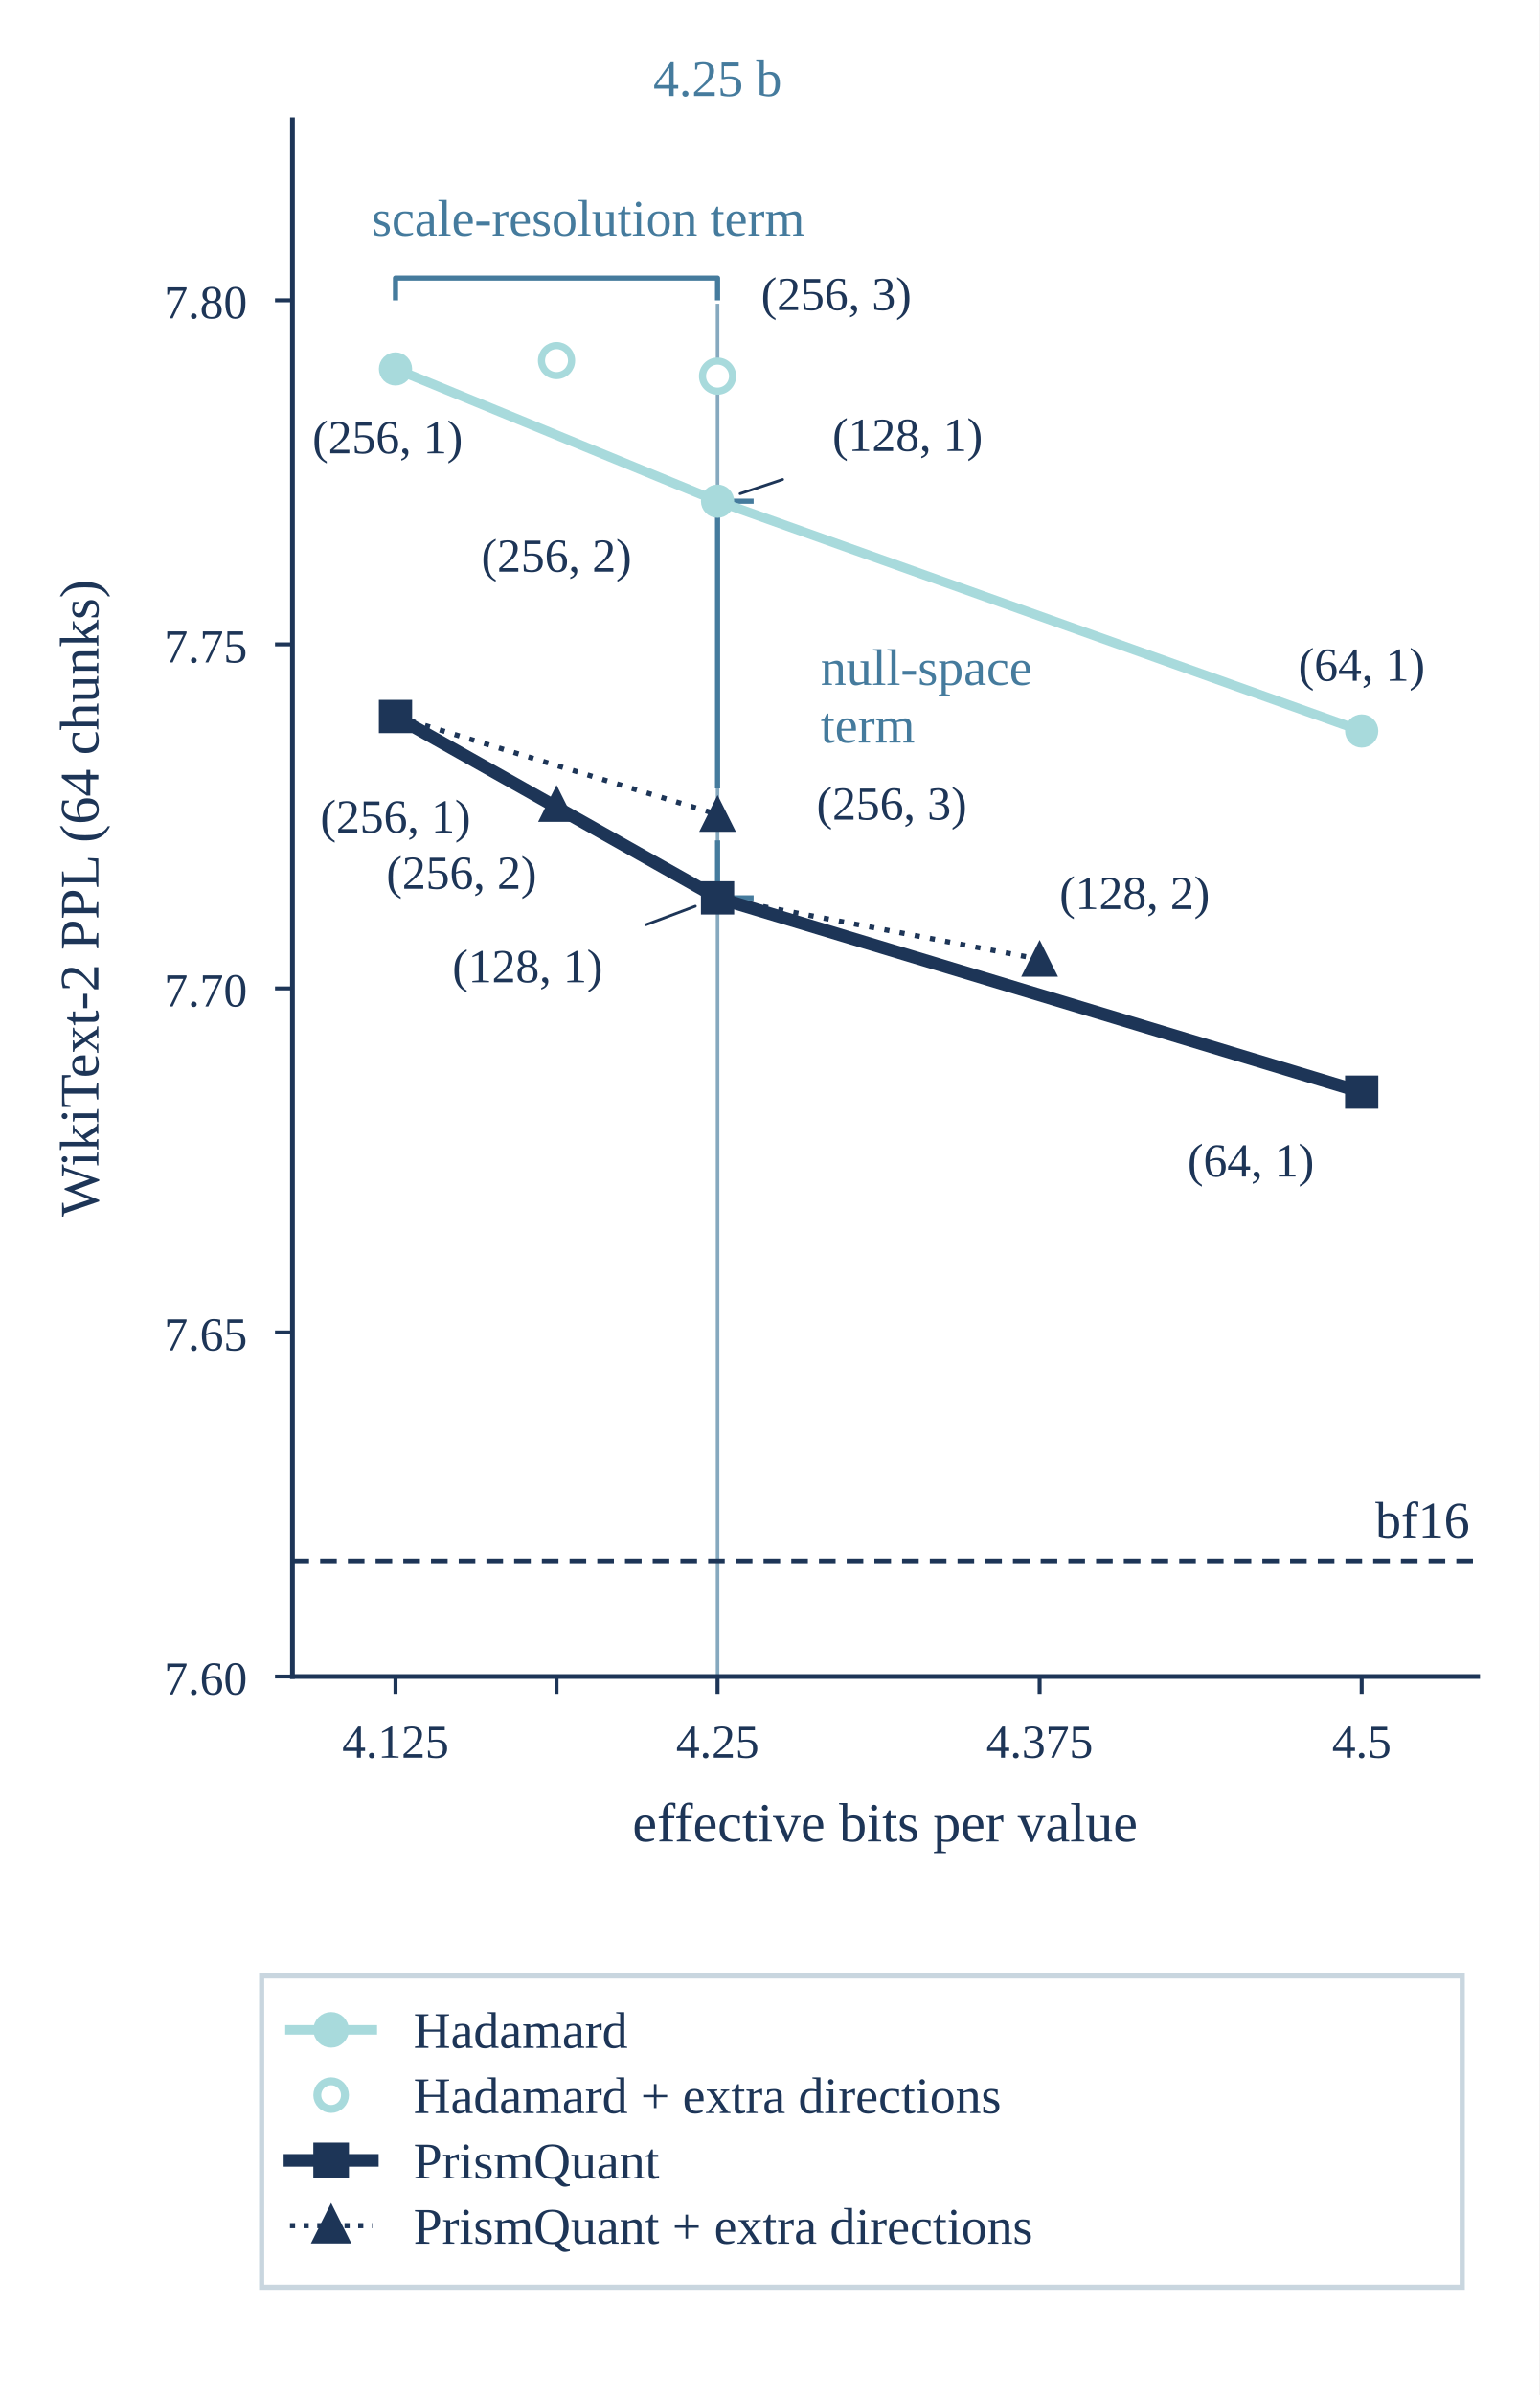
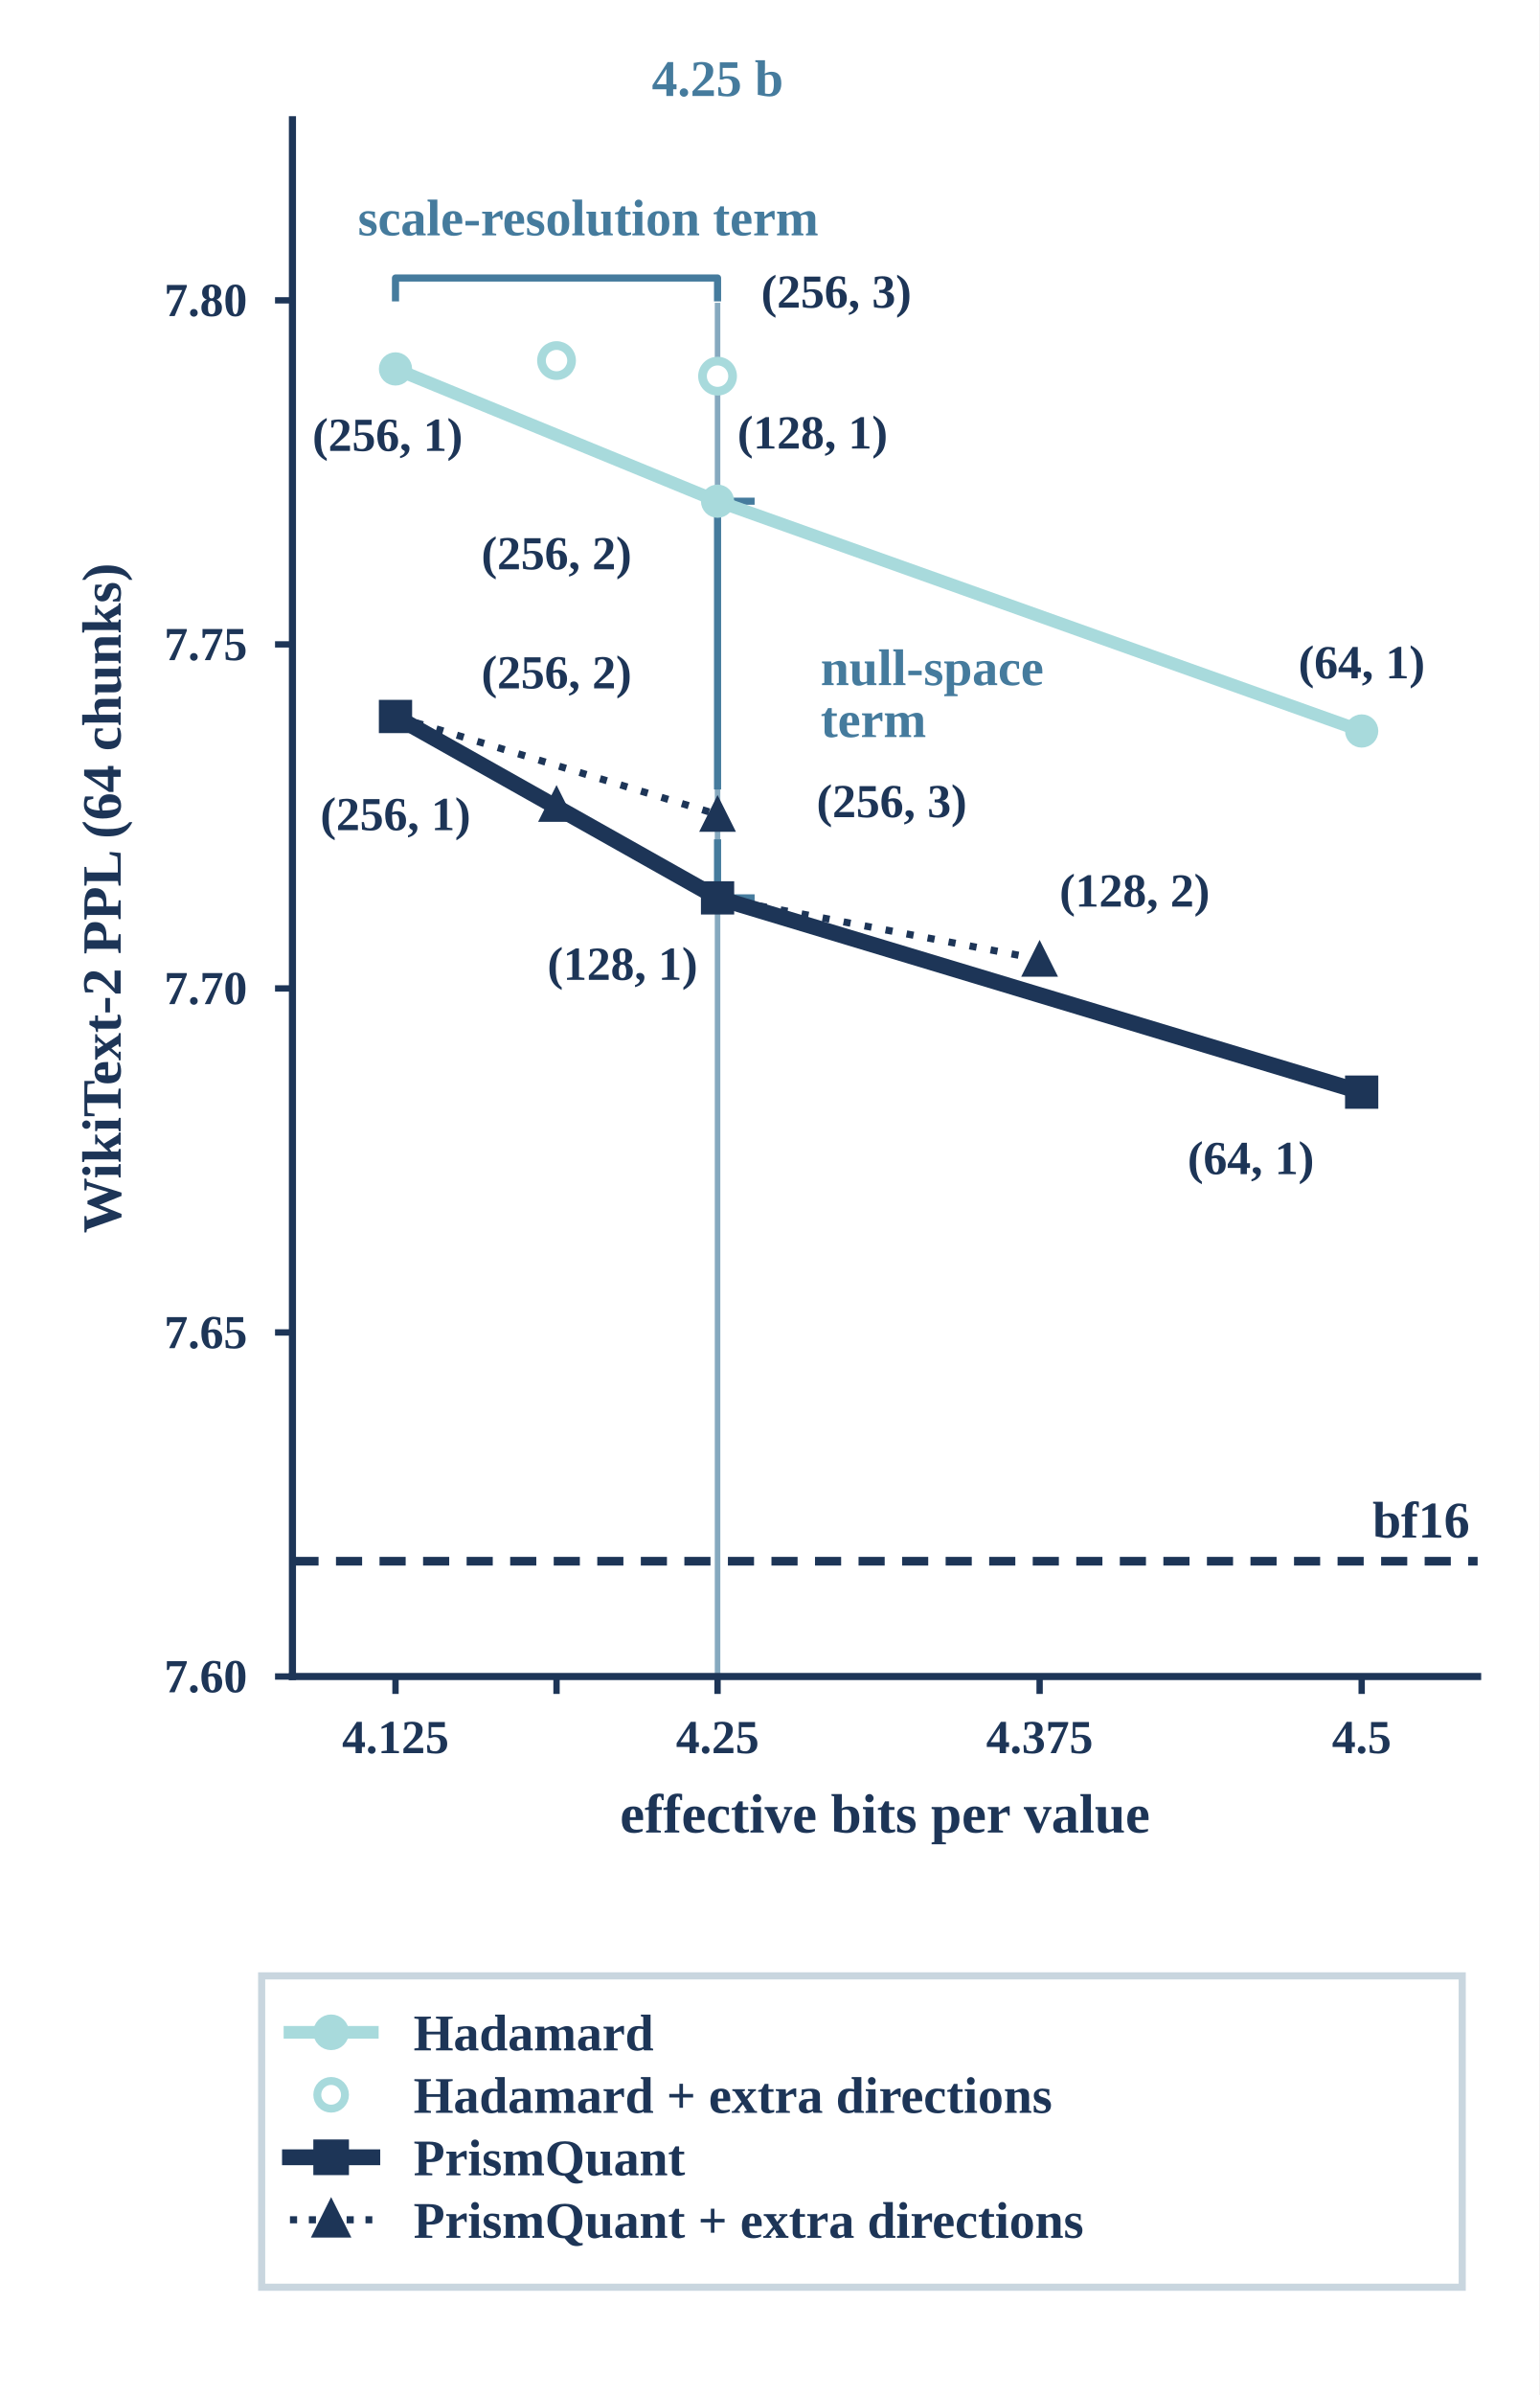
<svg xmlns="http://www.w3.org/2000/svg" xmlns:xlink="http://www.w3.org/1999/xlink" width="194.4pt" height="302.4pt" viewBox="0 0 194.4 302.4" version="1.1">
  <defs>
    <style type="text/css">*{stroke-linejoin: round; stroke-linecap: butt}</style>
  </defs>
  <g id="figure_1">
    <g id="patch_1">
      <path d="M 0 302.4 L 194.4 302.4 L 194.4 0 L 0 0 z " style="fill: #ffffff" />
    </g>
    <g id="axes_1">
      <g id="patch_2">
        <path d="M 36.936 211.68 L 186.624 211.68 L 186.624 15.12 L 36.936 15.12 L 36.936 211.68 z " style="fill: none" />
      </g>
      <g id="line2d_1">
-         <path d="M 90.628 211.68 L 90.628 38.578 " clip-path="url(#pb7573b9483)" style="fill: none; stroke: #457b9d; stroke-opacity: 0.65; stroke-width: 0.45; stroke-linecap: square" />
+         <path d="M 90.628 211.68 L 90.628 38.578 " clip-path="url(#p3fda9c299e)" style="fill: none; stroke: #457b9d; stroke-opacity: 0.65; stroke-width: 0.7; stroke-linecap: square" />
      </g>
      <g id="matplotlib.axis_1">
        <g id="xtick_1">
          <g id="line2d_2">
            <defs>
-               <path id="mc4889c1bbe" d="M 0 0 L 0 2.2 " style="stroke: #1d3557; stroke-width: 0.5" />
+               <path id="mc7da1b84b2" d="M 0 0 L 0 2.2 " style="stroke: #1d3557; stroke-width: 0.8" />
            </defs>
            <g>
-               <use xlink:href="#mc4889c1bbe" x="49.952" y="211.68" style="fill: #1d3557; stroke: #1d3557; stroke-width: 0.5" />
+               <use xlink:href="#mc7da1b84b2" x="49.952" y="211.68" style="fill: #1d3557; stroke: #1d3557; stroke-width: 0.8" />
            </g>
          </g>
          <g id="text_1">
-             <text style="font-size: 6px; font-family: 'Times New Roman', 'Liberation Serif', 'DejaVu Serif', serif; text-anchor: middle; fill: #1d3557" x="49.952" y="221.939" transform="rotate(-0 49.95235 221.9391)">4.125</text>
+             <text style="font-weight: 700; font-size: 6px; font-family: 'Times New Roman', serif; text-anchor: middle; fill: #1d3557" x="49.952" y="221.353" transform="rotate(-0 49.95235 221.3531)">4.125</text>
          </g>
        </g>
        <g id="xtick_2">
          <g id="line2d_3">
            <g>
-               <use xlink:href="#mc4889c1bbe" x="70.29" y="211.68" style="fill: #1d3557; stroke: #1d3557; stroke-width: 0.5" />
+               <use xlink:href="#mc7da1b84b2" x="70.29" y="211.68" style="fill: #1d3557; stroke: #1d3557; stroke-width: 0.8" />
            </g>
          </g>
        </g>
        <g id="xtick_3">
          <g id="line2d_4">
            <g>
-               <use xlink:href="#mc4889c1bbe" x="90.628" y="211.68" style="fill: #1d3557; stroke: #1d3557; stroke-width: 0.5" />
+               <use xlink:href="#mc7da1b84b2" x="90.628" y="211.68" style="fill: #1d3557; stroke: #1d3557; stroke-width: 0.8" />
            </g>
          </g>
          <g id="text_2">
-             <text style="font-size: 6px; font-family: 'Times New Roman', 'Liberation Serif', 'DejaVu Serif', serif; text-anchor: middle; fill: #1d3557" x="90.628" y="221.939" transform="rotate(-0 90.62843 221.9391)">4.25</text>
+             <text style="font-weight: 700; font-size: 6px; font-family: 'Times New Roman', serif; text-anchor: middle; fill: #1d3557" x="90.628" y="221.353" transform="rotate(-0 90.62843 221.3531)">4.25</text>
          </g>
        </g>
        <g id="xtick_4">
          <g id="line2d_5">
            <g>
-               <use xlink:href="#mc4889c1bbe" x="131.305" y="211.68" style="fill: #1d3557; stroke: #1d3557; stroke-width: 0.5" />
+               <use xlink:href="#mc7da1b84b2" x="131.305" y="211.68" style="fill: #1d3557; stroke: #1d3557; stroke-width: 0.8" />
            </g>
          </g>
          <g id="text_3">
-             <text style="font-size: 6px; font-family: 'Times New Roman', 'Liberation Serif', 'DejaVu Serif', serif; text-anchor: middle; fill: #1d3557" x="131.305" y="221.939" transform="rotate(-0 131.3045 221.9391)">4.375</text>
+             <text style="font-weight: 700; font-size: 6px; font-family: 'Times New Roman', serif; text-anchor: middle; fill: #1d3557" x="131.305" y="221.353" transform="rotate(-0 131.3045 221.3531)">4.375</text>
          </g>
        </g>
        <g id="xtick_5">
          <g id="line2d_6">
            <g>
-               <use xlink:href="#mc4889c1bbe" x="171.981" y="211.68" style="fill: #1d3557; stroke: #1d3557; stroke-width: 0.5" />
+               <use xlink:href="#mc7da1b84b2" x="171.981" y="211.68" style="fill: #1d3557; stroke: #1d3557; stroke-width: 0.8" />
            </g>
          </g>
          <g id="text_4">
-             <text style="font-size: 6px; font-family: 'Times New Roman', 'Liberation Serif', 'DejaVu Serif', serif; text-anchor: middle; fill: #1d3557" x="171.981" y="221.939" transform="rotate(-0 171.9806 221.9391)">4.5</text>
+             <text style="font-weight: 700; font-size: 6px; font-family: 'Times New Roman', serif; text-anchor: middle; fill: #1d3557" x="171.981" y="221.353" transform="rotate(-0 171.9806 221.3531)">4.5</text>
          </g>
        </g>
        <g id="text_5">
-           <text style="font-size: 7px; font-family: 'Times New Roman', 'Liberation Serif', 'DejaVu Serif', serif; text-anchor: middle; fill: #1d3557" x="111.78" y="232.506" transform="rotate(-0 111.78 232.5058)">effective bits per value</text>
+           <text style="font-weight: 700; font-size: 7px; font-family: 'Times New Roman', serif; text-anchor: middle; fill: #1d3557" x="111.78" y="231.381" transform="rotate(-0 111.78 231.3812)">effective bits per value</text>
        </g>
      </g>
      <g id="matplotlib.axis_2">
        <g id="ytick_1">
          <g id="line2d_7">
            <defs>
-               <path id="mb7d4c07226" d="M 0 0 L -2.2 0 " style="stroke: #1d3557; stroke-width: 0.5" />
+               <path id="m60b22f446b" d="M 0 0 L -2.2 0 " style="stroke: #1d3557; stroke-width: 0.8" />
            </defs>
            <g>
-               <use xlink:href="#mb7d4c07226" x="36.936" y="211.68" style="fill: #1d3557; stroke: #1d3557; stroke-width: 0.5" />
+               <use xlink:href="#m60b22f446b" x="36.936" y="211.68" style="fill: #1d3557; stroke: #1d3557; stroke-width: 0.8" />
            </g>
          </g>
          <g id="text_6">
-             <text style="font-size: 6px; font-family: 'Times New Roman', 'Liberation Serif', 'DejaVu Serif', serif; text-anchor: end; fill: #1d3557" x="31.236" y="213.96" transform="rotate(-0 31.236 213.9595)">7.60</text>
+             <text style="font-weight: 700; font-size: 6px; font-family: 'Times New Roman', serif; text-anchor: end; fill: #1d3557" x="31.236" y="213.667" transform="rotate(-0 31.236 213.6666)">7.60</text>
          </g>
        </g>
        <g id="ytick_2">
          <g id="line2d_8">
            <g>
-               <use xlink:href="#mb7d4c07226" x="36.936" y="168.24" style="fill: #1d3557; stroke: #1d3557; stroke-width: 0.5" />
+               <use xlink:href="#m60b22f446b" x="36.936" y="168.24" style="fill: #1d3557; stroke: #1d3557; stroke-width: 0.8" />
            </g>
          </g>
          <g id="text_7">
-             <text style="font-size: 6px; font-family: 'Times New Roman', 'Liberation Serif', 'DejaVu Serif', serif; text-anchor: end; fill: #1d3557" x="31.236" y="170.519" transform="rotate(-0 31.236 170.5195)">7.65</text>
+             <text style="font-weight: 700; font-size: 6px; font-family: 'Times New Roman', serif; text-anchor: end; fill: #1d3557" x="31.236" y="170.227" transform="rotate(-0 31.236 170.2265)">7.65</text>
          </g>
        </g>
        <g id="ytick_3">
          <g id="line2d_9">
            <g>
-               <use xlink:href="#mb7d4c07226" x="36.936" y="124.8" style="fill: #1d3557; stroke: #1d3557; stroke-width: 0.5" />
+               <use xlink:href="#m60b22f446b" x="36.936" y="124.8" style="fill: #1d3557; stroke: #1d3557; stroke-width: 0.8" />
            </g>
          </g>
          <g id="text_8">
-             <text style="font-size: 6px; font-family: 'Times New Roman', 'Liberation Serif', 'DejaVu Serif', serif; text-anchor: end; fill: #1d3557" x="31.236" y="127.079" transform="rotate(-0 31.236 127.0794)">7.70</text>
+             <text style="font-weight: 700; font-size: 6px; font-family: 'Times New Roman', serif; text-anchor: end; fill: #1d3557" x="31.236" y="126.786" transform="rotate(-0 31.236 126.7865)">7.70</text>
          </g>
        </g>
        <g id="ytick_4">
          <g id="line2d_10">
            <g>
-               <use xlink:href="#mb7d4c07226" x="36.936" y="81.36" style="fill: #1d3557; stroke: #1d3557; stroke-width: 0.5" />
+               <use xlink:href="#m60b22f446b" x="36.936" y="81.36" style="fill: #1d3557; stroke: #1d3557; stroke-width: 0.8" />
            </g>
          </g>
          <g id="text_9">
-             <text style="font-size: 6px; font-family: 'Times New Roman', 'Liberation Serif', 'DejaVu Serif', serif; text-anchor: end; fill: #1d3557" x="31.236" y="83.639" transform="rotate(-0 31.236 83.63938)">7.75</text>
+             <text style="font-weight: 700; font-size: 6px; font-family: 'Times New Roman', serif; text-anchor: end; fill: #1d3557" x="31.236" y="83.346" transform="rotate(-0 31.236 83.34641)">7.75</text>
          </g>
        </g>
        <g id="ytick_5">
          <g id="line2d_11">
            <g>
-               <use xlink:href="#mb7d4c07226" x="36.936" y="37.92" style="fill: #1d3557; stroke: #1d3557; stroke-width: 0.5" />
+               <use xlink:href="#m60b22f446b" x="36.936" y="37.92" style="fill: #1d3557; stroke: #1d3557; stroke-width: 0.8" />
            </g>
          </g>
          <g id="text_10">
-             <text style="font-size: 6px; font-family: 'Times New Roman', 'Liberation Serif', 'DejaVu Serif', serif; text-anchor: end; fill: #1d3557" x="31.236" y="40.199" transform="rotate(-0 31.236 40.19933)">7.80</text>
+             <text style="font-weight: 700; font-size: 6px; font-family: 'Times New Roman', serif; text-anchor: end; fill: #1d3557" x="31.236" y="39.906" transform="rotate(-0 31.236 39.90636)">7.80</text>
          </g>
        </g>
        <g id="text_11">
-           <text style="font-size: 7px; font-family: 'Times New Roman', 'Liberation Serif', 'DejaVu Serif', serif; text-anchor: middle; fill: #1d3557" x="12.421" y="113.4" transform="rotate(-90 12.42084 113.4)">WikiText-2 PPL (64 chunks)</text>
+           <text style="font-weight: 700; font-size: 7px; font-family: 'Times New Roman', serif; text-anchor: middle; fill: #1d3557" x="15.239" y="113.4" transform="rotate(-90 15.23866 113.4)">WikiText-2 PPL (64 chunks)</text>
        </g>
      </g>
      <g id="line2d_12">
-         <path d="M 49.952 90.466 L 70.29 101.566 " clip-path="url(#pb7573b9483)" style="fill: none; stroke-dasharray: 0.65,1.3; stroke-dashoffset: 0; stroke: #1d3557; stroke-width: 0.65" />
+         <path d="M 49.952 90.466 L 70.29 101.566 " clip-path="url(#p3fda9c299e)" style="fill: none; stroke-dasharray: 0.9,1.8; stroke-dashoffset: 0; stroke: #1d3557; stroke-width: 0.9" />
      </g>
      <g id="line2d_13">
-         <path d="M 49.952 90.466 L 90.628 102.829 " clip-path="url(#pb7573b9483)" style="fill: none; stroke-dasharray: 0.65,1.3; stroke-dashoffset: 0; stroke: #1d3557; stroke-width: 0.65" />
+         <path d="M 49.952 90.466 L 90.628 102.829 " clip-path="url(#p3fda9c299e)" style="fill: none; stroke-dasharray: 0.9,1.8; stroke-dashoffset: 0; stroke: #1d3557; stroke-width: 0.9" />
      </g>
      <g id="line2d_14">
-         <path d="M 90.628 113.369 L 131.305 121.119 " clip-path="url(#pb7573b9483)" style="fill: none; stroke-dasharray: 0.65,1.3; stroke-dashoffset: 0; stroke: #1d3557; stroke-width: 0.65" />
+         <path d="M 90.628 113.369 L 131.305 121.119 " clip-path="url(#p3fda9c299e)" style="fill: none; stroke-dasharray: 0.9,1.8; stroke-dashoffset: 0; stroke: #1d3557; stroke-width: 0.9" />
      </g>
      <g id="line2d_15">
-         <path d="M 36.936 197.126 L 186.624 197.126 " clip-path="url(#pb7573b9483)" style="fill: none; stroke-dasharray: 2.1,1.4; stroke-dashoffset: 0; stroke: #1d3557; stroke-width: 0.7" />
+         <path d="M 36.936 197.126 L 186.624 197.126 " clip-path="url(#p3fda9c299e)" style="fill: none; stroke-dasharray: 3.3,2.2; stroke-dashoffset: 0; stroke: #1d3557; stroke-width: 1.1" />
      </g>
      <g id="line2d_16">
-         <path d="M 90.628 113.369 L 90.628 106.429 " clip-path="url(#pb7573b9483)" style="fill: none; stroke: #457b9d; stroke-width: 0.65; stroke-linecap: square" />
+         <path d="M 90.628 113.369 L 90.628 106.429 " clip-path="url(#p3fda9c299e)" style="fill: none; stroke: #457b9d; stroke-width: 0.9; stroke-linecap: square" />
      </g>
      <g id="line2d_17">
-         <path d="M 90.628 99.229 L 90.628 63.282 " clip-path="url(#pb7573b9483)" style="fill: none; stroke: #457b9d; stroke-width: 0.65; stroke-linecap: square" />
+         <path d="M 90.628 99.229 L 90.628 63.282 " clip-path="url(#p3fda9c299e)" style="fill: none; stroke: #457b9d; stroke-width: 0.9; stroke-linecap: square" />
      </g>
      <g id="line2d_18">
-         <path d="M 90.628 113.369 L 94.859 113.369 " clip-path="url(#pb7573b9483)" style="fill: none; stroke: #457b9d; stroke-width: 0.65; stroke-linecap: square" />
+         <path d="M 90.628 113.369 L 94.859 113.369 " clip-path="url(#p3fda9c299e)" style="fill: none; stroke: #457b9d; stroke-width: 0.9; stroke-linecap: square" />
      </g>
      <g id="line2d_19">
-         <path d="M 90.628 63.282 L 94.859 63.282 " clip-path="url(#pb7573b9483)" style="fill: none; stroke: #457b9d; stroke-width: 0.65; stroke-linecap: square" />
+         <path d="M 90.628 63.282 L 94.859 63.282 " clip-path="url(#p3fda9c299e)" style="fill: none; stroke: #457b9d; stroke-width: 0.9; stroke-linecap: square" />
      </g>
      <g id="line2d_20">
-         <path d="M 49.952 37.602 L 49.952 35.102 L 90.628 35.102 L 90.628 37.602 " clip-path="url(#pb7573b9483)" style="fill: none; stroke: #457b9d; stroke-width: 0.65; stroke-linecap: square" />
+         <path d="M 49.952 37.602 L 49.952 35.102 L 90.628 35.102 L 90.628 37.602 " clip-path="url(#p3fda9c299e)" style="fill: none; stroke: #457b9d; stroke-width: 0.9; stroke-linecap: square" />
      </g>
      <g id="patch_3">
-         <path d="M 36.936 211.68 L 36.936 15.12 " style="fill: none; stroke: #1d3557; stroke-width: 0.6; stroke-linejoin: miter; stroke-linecap: square" />
+         <path d="M 36.936 211.68 L 36.936 15.12 " style="fill: none; stroke: #1d3557; stroke-width: 0.9; stroke-linejoin: miter; stroke-linecap: square" />
      </g>
      <g id="patch_4">
-         <path d="M 36.936 211.68 L 186.624 211.68 " style="fill: none; stroke: #1d3557; stroke-width: 0.6; stroke-linejoin: miter; stroke-linecap: square" />
+         <path d="M 36.936 211.68 L 186.624 211.68 " style="fill: none; stroke: #1d3557; stroke-width: 0.9; stroke-linejoin: miter; stroke-linecap: square" />
      </g>
      <g id="text_12">
-         <text style="font-size: 6.5px; font-family: 'Times New Roman', 'Liberation Serif', 'DejaVu Serif', serif; text-anchor: end; fill: #1d3557" x="185.624" y="194.126" transform="rotate(-0 185.624 194.1258)">bf16</text>
+         <text style="font-weight: 700; font-size: 6.5px; font-family: 'Times New Roman', serif; text-anchor: end; fill: #1d3557" x="185.624" y="194.126" transform="rotate(-0 185.624 194.1258)">bf16</text>
      </g>
      <g id="text_13">
-         <text style="font-size: 6.5px; font-family: 'Times New Roman', 'Liberation Serif', 'DejaVu Serif', serif; text-anchor: middle; fill: #457b9d" x="90.628" y="12.12" transform="rotate(-0 90.62843 12.12)">4.25 b</text>
+         <text style="font-weight: 700; font-size: 6.5px; font-family: 'Times New Roman', serif; text-anchor: middle; fill: #457b9d" x="90.628" y="12.12" transform="rotate(-0 90.62843 12.12)">4.25 b</text>
      </g>
      <g id="text_14">
-         <text style="font-size: 6.5px; font-family: 'Times New Roman', 'Liberation Serif', 'DejaVu Serif', serif; fill: #457b9d" transform="translate(103.6448 86.47963)">null-space</text>
-         <text style="font-size: 6.5px; font-family: 'Times New Roman', 'Liberation Serif', 'DejaVu Serif', serif; fill: #457b9d" transform="translate(103.6448 93.75821)">term</text>
+         <text style="font-weight: 700; font-size: 6.5px; font-family: 'Times New Roman', serif; fill: #457b9d" transform="translate(103.6448 86.50451)">null-space</text>
+         <text style="font-weight: 700; font-size: 6.5px; font-family: 'Times New Roman', serif; fill: #457b9d" transform="translate(103.6448 93.05996)">term</text>
      </g>
      <g id="text_15">
-         <text style="font-size: 6.5px; font-family: 'Times New Roman', 'Liberation Serif', 'DejaVu Serif', serif; text-anchor: middle; fill: #457b9d" x="74.29" y="29.751" transform="rotate(-0 74.29039 29.75063)">scale-resolution term</text>
+         <text style="font-weight: 700; font-size: 6.5px; font-family: 'Times New Roman', serif; text-anchor: middle; fill: #457b9d" x="74.29" y="29.712" transform="rotate(-0 74.29039 29.71203)">scale-resolution term</text>
      </g>
      <g id="text_16">
-         <text style="font-size: 6px; font-family: 'Times New Roman', 'Liberation Serif', 'DejaVu Serif', serif; text-anchor: middle; fill: #1d3557" x="112.628" y="103.484" transform="rotate(-0 112.6284 103.4844)">(256, 3)</text>
+         <text style="font-weight: 700; font-size: 6px; font-family: 'Times New Roman', serif; text-anchor: middle; fill: #1d3557" x="112.628" y="103.177" transform="rotate(-0 112.6284 103.1774)">(256, 3)</text>
      </g>
      <g id="text_17">
-         <text style="font-size: 6px; font-family: 'Times New Roman', 'Liberation Serif', 'DejaVu Serif', serif; text-anchor: middle; fill: #1d3557" x="171.981" y="85.952" transform="rotate(-0 171.9806 85.95222)">(64, 1)</text>
-       </g>
-       <g id="patch_5">
-         <path d="M 98.845 60.543 Q 96.159 61.438 93.473 62.334 " style="fill: none; stroke: #1d3557; stroke-width: 0.35; stroke-linecap: round" />
+         <text style="font-weight: 700; font-size: 6px; font-family: 'Times New Roman', serif; text-anchor: middle; fill: #1d3557" x="171.981" y="85.645" transform="rotate(-0 171.9806 85.64519)">(64, 1)</text>
      </g>
      <g id="text_18">
-         <text style="font-size: 6px; font-family: 'Times New Roman', 'Liberation Serif', 'DejaVu Serif', serif; text-anchor: middle; fill: #1d3557" x="114.628" y="56.938" transform="rotate(-0 114.6284 56.93758)">(128, 1)</text>
+         <text style="font-weight: 700; font-size: 6px; font-family: 'Times New Roman', serif; text-anchor: middle; fill: #1d3557" x="102.628" y="56.631" transform="rotate(-0 102.6284 56.63054)">(128, 1)</text>
      </g>
      <g id="text_19">
-         <text style="font-size: 6px; font-family: 'Times New Roman', 'Liberation Serif', 'DejaVu Serif', serif; text-anchor: middle; fill: #1d3557" x="48.952" y="57.236" transform="rotate(-0 48.95235 57.23635)">(256, 1)</text>
+         <text style="font-weight: 700; font-size: 6px; font-family: 'Times New Roman', serif; text-anchor: middle; fill: #1d3557" x="48.952" y="56.929" transform="rotate(-0 48.95235 56.92932)">(256, 1)</text>
      </g>
      <g id="text_20">
-         <text style="font-size: 6px; font-family: 'Times New Roman', 'Liberation Serif', 'DejaVu Serif', serif; text-anchor: middle; fill: #1d3557" x="70.29" y="72.184" transform="rotate(-0 70.29039 72.18366)">(256, 2)</text>
+         <text style="font-weight: 700; font-size: 6px; font-family: 'Times New Roman', serif; text-anchor: middle; fill: #1d3557" x="70.29" y="71.877" transform="rotate(-0 70.29039 71.87663)">(256, 2)</text>
      </g>
      <g id="text_21">
-         <text style="font-size: 6px; font-family: 'Times New Roman', 'Liberation Serif', 'DejaVu Serif', serif; text-anchor: middle; fill: #1d3557" x="105.628" y="39.149" transform="rotate(-0 105.6284 39.14867)">(256, 3)</text>
+         <text style="font-weight: 700; font-size: 6px; font-family: 'Times New Roman', serif; text-anchor: middle; fill: #1d3557" x="105.628" y="38.842" transform="rotate(-0 105.6284 38.84164)">(256, 3)</text>
      </g>
      <g id="text_22">
-         <text style="font-size: 6px; font-family: 'Times New Roman', 'Liberation Serif', 'DejaVu Serif', serif; text-anchor: middle; fill: #1d3557" x="157.981" y="148.553" transform="rotate(-0 157.9806 148.5528)">(64, 1)</text>
-       </g>
-       <g id="patch_6">
-         <path d="M 81.579 116.762 Q 84.701 115.592 87.822 114.421 " style="fill: none; stroke: #1d3557; stroke-width: 0.35; stroke-linecap: round" />
+         <text style="font-weight: 700; font-size: 6px; font-family: 'Times New Roman', serif; text-anchor: middle; fill: #1d3557" x="157.981" y="148.246" transform="rotate(-0 157.9806 148.2458)">(64, 1)</text>
      </g>
      <g id="text_23">
-         <text style="font-size: 6px; font-family: 'Times New Roman', 'Liberation Serif', 'DejaVu Serif', serif; text-anchor: middle; fill: #1d3557" x="66.628" y="124.024" transform="rotate(-0 66.62843 124.0243)">(128, 1)</text>
+         <text style="font-weight: 700; font-size: 6px; font-family: 'Times New Roman', serif; text-anchor: middle; fill: #1d3557" x="78.628" y="123.717" transform="rotate(-0 78.62843 123.7173)">(128, 1)</text>
      </g>
      <g id="text_24">
-         <text style="font-size: 6px; font-family: 'Times New Roman', 'Liberation Serif', 'DejaVu Serif', serif; text-anchor: middle; fill: #1d3557" x="49.952" y="105.122" transform="rotate(-0 49.95235 105.122)">(256, 1)</text>
+         <text style="font-weight: 700; font-size: 6px; font-family: 'Times New Roman', serif; text-anchor: middle; fill: #1d3557" x="49.952" y="104.815" transform="rotate(-0 49.95235 104.815)">(256, 1)</text>
      </g>
      <g id="text_25">
-         <text style="font-size: 6px; font-family: 'Times New Roman', 'Liberation Serif', 'DejaVu Serif', serif; text-anchor: middle; fill: #1d3557" x="58.29" y="112.222" transform="rotate(-0 58.29039 112.2221)">(256, 2)</text>
+         <text style="font-weight: 700; font-size: 6px; font-family: 'Times New Roman', serif; text-anchor: middle; fill: #1d3557" x="70.29" y="86.915" transform="rotate(-0 70.29039 86.91505)">(256, 2)</text>
      </g>
      <g id="text_26">
-         <text style="font-size: 6px; font-family: 'Times New Roman', 'Liberation Serif', 'DejaVu Serif', serif; text-anchor: middle; fill: #1d3557" x="143.305" y="114.775" transform="rotate(-0 143.3045 114.7749)">(128, 2)</text>
+         <text style="font-weight: 700; font-size: 6px; font-family: 'Times New Roman', serif; text-anchor: middle; fill: #1d3557" x="143.305" y="114.468" transform="rotate(-0 143.3045 114.4678)">(128, 2)</text>
      </g>
      <g id="line2d_21">
-         <path d="M 49.952 46.581 L 90.628 63.282 L 171.981 92.297 " clip-path="url(#pb7573b9483)" style="fill: none; stroke: #a8dadc; stroke-width: 1.2; stroke-linecap: square" />
-         <defs>
-           <path id="mcb7975a7e4" d="M 0 1.8 C 0.477 1.8 0.935 1.61 1.273 1.273 C 1.61 0.935 1.8 0.477 1.8 0 C 1.8 -0.477 1.61 -0.935 1.273 -1.273 C 0.935 -1.61 0.477 -1.8 0 -1.8 C -0.477 -1.8 -0.935 -1.61 -1.273 -1.273 C -1.61 -0.935 -1.8 -0.477 -1.8 0 C -1.8 0.477 -1.61 0.935 -1.273 1.273 C -0.935 1.61 -0.477 1.8 0 1.8 z " style="stroke: #a8dadc; stroke-width: 0.6" />
-         </defs>
-         <g clip-path="url(#pb7573b9483)">
-           <use xlink:href="#mcb7975a7e4" x="49.952" y="46.581" style="fill: #a8dadc; stroke: #a8dadc; stroke-width: 0.6" />
-           <use xlink:href="#mcb7975a7e4" x="90.628" y="63.282" style="fill: #a8dadc; stroke: #a8dadc; stroke-width: 0.6" />
-           <use xlink:href="#mcb7975a7e4" x="171.981" y="92.297" style="fill: #a8dadc; stroke: #a8dadc; stroke-width: 0.6" />
+         <path d="M 49.952 46.581 L 90.628 63.282 L 171.981 92.297 " clip-path="url(#p3fda9c299e)" style="fill: none; stroke: #a8dadc; stroke-width: 1.6; stroke-linecap: square" />
+         <defs>
+           <path id="md33f1c4a58" d="M 0 1.8 C 0.477 1.8 0.935 1.61 1.273 1.273 C 1.61 0.935 1.8 0.477 1.8 0 C 1.8 -0.477 1.61 -0.935 1.273 -1.273 C 0.935 -1.61 0.477 -1.8 0 -1.8 C -0.477 -1.8 -0.935 -1.61 -1.273 -1.273 C -1.61 -0.935 -1.8 -0.477 -1.8 0 C -1.8 0.477 -1.61 0.935 -1.273 1.273 C -0.935 1.61 -0.477 1.8 0 1.8 z " style="stroke: #a8dadc; stroke-width: 0.6" />
+         </defs>
+         <g clip-path="url(#p3fda9c299e)">
+           <use xlink:href="#md33f1c4a58" x="49.952" y="46.581" style="fill: #a8dadc; stroke: #a8dadc; stroke-width: 0.6" />
+           <use xlink:href="#md33f1c4a58" x="90.628" y="63.282" style="fill: #a8dadc; stroke: #a8dadc; stroke-width: 0.6" />
+           <use xlink:href="#md33f1c4a58" x="171.981" y="92.297" style="fill: #a8dadc; stroke: #a8dadc; stroke-width: 0.6" />
        </g>
      </g>
      <g id="line2d_22">
-         <path d="M 49.952 90.466 L 90.628 113.369 L 171.981 137.897 " clip-path="url(#pb7573b9483)" style="fill: none; stroke: #1d3557; stroke-width: 1.6; stroke-linecap: square" />
-         <defs>
-           <path id="mbd5ab6baa8" d="M -1.8 1.8 L 1.8 1.8 L 1.8 -1.8 L -1.8 -1.8 z " style="stroke: #1d3557; stroke-width: 0.6; stroke-linejoin: miter" />
-         </defs>
-         <g clip-path="url(#pb7573b9483)">
-           <use xlink:href="#mbd5ab6baa8" x="49.952" y="90.466" style="fill: #1d3557; stroke: #1d3557; stroke-width: 0.6; stroke-linejoin: miter" />
-           <use xlink:href="#mbd5ab6baa8" x="90.628" y="113.369" style="fill: #1d3557; stroke: #1d3557; stroke-width: 0.6; stroke-linejoin: miter" />
-           <use xlink:href="#mbd5ab6baa8" x="171.981" y="137.897" style="fill: #1d3557; stroke: #1d3557; stroke-width: 0.6; stroke-linejoin: miter" />
+         <path d="M 49.952 90.466 L 90.628 113.369 L 171.981 137.897 " clip-path="url(#p3fda9c299e)" style="fill: none; stroke: #1d3557; stroke-width: 2; stroke-linecap: square" />
+         <defs>
+           <path id="me508d33069" d="M -1.8 1.8 L 1.8 1.8 L 1.8 -1.8 L -1.8 -1.8 z " style="stroke: #1d3557; stroke-width: 0.6; stroke-linejoin: miter" />
+         </defs>
+         <g clip-path="url(#p3fda9c299e)">
+           <use xlink:href="#me508d33069" x="49.952" y="90.466" style="fill: #1d3557; stroke: #1d3557; stroke-width: 0.6; stroke-linejoin: miter" />
+           <use xlink:href="#me508d33069" x="90.628" y="113.369" style="fill: #1d3557; stroke: #1d3557; stroke-width: 0.6; stroke-linejoin: miter" />
+           <use xlink:href="#me508d33069" x="171.981" y="137.897" style="fill: #1d3557; stroke: #1d3557; stroke-width: 0.6; stroke-linejoin: miter" />
        </g>
      </g>
      <g id="line2d_23">
        <defs>
-           <path id="m716cee628c" d="M 0 1.9 C 0.504 1.9 0.987 1.7 1.344 1.344 C 1.7 0.987 1.9 0.504 1.9 0 C 1.9 -0.504 1.7 -0.987 1.344 -1.344 C 0.987 -1.7 0.504 -1.9 0 -1.9 C -0.504 -1.9 -0.987 -1.7 -1.344 -1.344 C -1.7 -0.987 -1.9 -0.504 -1.9 0 C -1.9 0.504 -1.7 0.987 -1.344 1.344 C -0.987 1.7 -0.504 1.9 0 1.9 z " style="stroke: #a8dadc; stroke-width: 0.9" />
-         </defs>
-         <g clip-path="url(#pb7573b9483)">
-           <use xlink:href="#m716cee628c" x="70.29" y="45.528" style="fill: #ffffff; stroke: #a8dadc; stroke-width: 0.9" />
-           <use xlink:href="#m716cee628c" x="90.628" y="47.493" style="fill: #ffffff; stroke: #a8dadc; stroke-width: 0.9" />
+           <path id="mc2da9188f5" d="M 0 1.9 C 0.504 1.9 0.987 1.7 1.344 1.344 C 1.7 0.987 1.9 0.504 1.9 0 C 1.9 -0.504 1.7 -0.987 1.344 -1.344 C 0.987 -1.7 0.504 -1.9 0 -1.9 C -0.504 -1.9 -0.987 -1.7 -1.344 -1.344 C -1.7 -0.987 -1.9 -0.504 -1.9 0 C -1.9 0.504 -1.7 0.987 -1.344 1.344 C -0.987 1.7 -0.504 1.9 0 1.9 z " style="stroke: #a8dadc; stroke-width: 1.1" />
+         </defs>
+         <g clip-path="url(#p3fda9c299e)">
+           <use xlink:href="#mc2da9188f5" x="70.29" y="45.528" style="fill: #ffffff; stroke: #a8dadc; stroke-width: 1.1" />
+           <use xlink:href="#mc2da9188f5" x="90.628" y="47.493" style="fill: #ffffff; stroke: #a8dadc; stroke-width: 1.1" />
        </g>
      </g>
      <g id="line2d_24">
        <defs>
-           <path id="mc94b499897" d="M 0 -2 L -2 2 L 2 2 z " style="stroke: #1d3557; stroke-width: 0.4; stroke-linejoin: miter" />
-         </defs>
-         <g clip-path="url(#pb7573b9483)">
-           <use xlink:href="#mc94b499897" x="70.29" y="101.566" style="fill: #1d3557; stroke: #1d3557; stroke-width: 0.4; stroke-linejoin: miter" />
-           <use xlink:href="#mc94b499897" x="90.628" y="102.829" style="fill: #1d3557; stroke: #1d3557; stroke-width: 0.4; stroke-linejoin: miter" />
-           <use xlink:href="#mc94b499897" x="131.305" y="121.119" style="fill: #1d3557; stroke: #1d3557; stroke-width: 0.4; stroke-linejoin: miter" />
+           <path id="mceb58df7eb" d="M 0 -2 L -2 2 L 2 2 z " style="stroke: #1d3557; stroke-width: 0.4; stroke-linejoin: miter" />
+         </defs>
+         <g clip-path="url(#p3fda9c299e)">
+           <use xlink:href="#mceb58df7eb" x="70.29" y="101.566" style="fill: #1d3557; stroke: #1d3557; stroke-width: 0.4; stroke-linejoin: miter" />
+           <use xlink:href="#mceb58df7eb" x="90.628" y="102.829" style="fill: #1d3557; stroke: #1d3557; stroke-width: 0.4; stroke-linejoin: miter" />
+           <use xlink:href="#mceb58df7eb" x="131.305" y="121.119" style="fill: #1d3557; stroke: #1d3557; stroke-width: 0.4; stroke-linejoin: miter" />
        </g>
      </g>
    </g>
-     <g id="patch_7">
-       <path d="M 33.048 288.792 L 184.68 288.792 L 184.68 249.48 L 33.048 249.48 z " style="fill: #ffffff; stroke: #c9d6df; stroke-width: 0.65; stroke-linejoin: miter" />
+     <g id="patch_5">
+       <path d="M 33.048 288.792 L 184.68 288.792 L 184.68 249.48 L 33.048 249.48 z " style="fill: #ffffff; stroke: #c9d6df; stroke-width: 0.9; stroke-linejoin: miter" />
    </g>
    <g id="legend_1">
      <g id="line2d_25">
-         <path d="M 36.623 256.293 L 41.823 256.293 L 47.023 256.293 " style="fill: none; stroke: #a8dadc; stroke-width: 1.2; stroke-linecap: square" />
-         <defs>
-           <path id="md25e92394d" d="M 0 1.75 C 0.464 1.75 0.909 1.566 1.237 1.237 C 1.566 0.909 1.75 0.464 1.75 0 C 1.75 -0.464 1.566 -0.909 1.237 -1.237 C 0.909 -1.566 0.464 -1.75 0 -1.75 C -0.464 -1.75 -0.909 -1.566 -1.237 -1.237 C -1.566 -0.909 -1.75 -0.464 -1.75 0 C -1.75 0.464 -1.566 0.909 -1.237 1.237 C -0.909 1.566 -0.464 1.75 0 1.75 z " style="stroke: #a8dadc" />
+         <path d="M 36.623 256.605 L 41.823 256.605 L 47.023 256.605 " style="fill: none; stroke: #a8dadc; stroke-width: 1.6; stroke-linecap: square" />
+         <defs>
+           <path id="m6549ae0ef6" d="M 0 1.75 C 0.464 1.75 0.909 1.566 1.237 1.237 C 1.566 0.909 1.75 0.464 1.75 0 C 1.75 -0.464 1.566 -0.909 1.237 -1.237 C 0.909 -1.566 0.464 -1.75 0 -1.75 C -0.464 -1.75 -0.909 -1.566 -1.237 -1.237 C -1.566 -0.909 -1.75 -0.464 -1.75 0 C -1.75 0.464 -1.566 0.909 -1.237 1.237 C -0.909 1.566 -0.464 1.75 0 1.75 z " style="stroke: #a8dadc" />
        </defs>
        <g>
-           <use xlink:href="#md25e92394d" x="41.823" y="256.293" style="fill: #a8dadc; stroke: #a8dadc" />
+           <use xlink:href="#m6549ae0ef6" x="41.823" y="256.605" style="fill: #a8dadc; stroke: #a8dadc" />
        </g>
      </g>
      <g id="text_27">
-         <text style="font-size: 6.5px; font-family: 'Times New Roman', 'Liberation Serif', 'DejaVu Serif', serif; text-anchor: start; fill: #1d3557" x="52.223" y="258.568" transform="rotate(-0 52.223 258.5684)">Hadamard</text>
+         <text style="font-weight: 700; font-size: 6.5px; font-family: 'Times New Roman', serif; text-anchor: start; fill: #1d3557" x="52.223" y="258.88" transform="rotate(-0 52.223 258.8802)">Hadamard</text>
      </g>
      <g id="line2d_26">
-         <path d="M 36.623 264.534 L 41.823 264.534 L 47.023 264.534 " style="fill: none" />
-         <defs>
-           <path id="m70f3248393" d="M 0 1.75 C 0.464 1.75 0.909 1.566 1.237 1.237 C 1.566 0.909 1.75 0.464 1.75 0 C 1.75 -0.464 1.566 -0.909 1.237 -1.237 C 0.909 -1.566 0.464 -1.75 0 -1.75 C -0.464 -1.75 -0.909 -1.566 -1.237 -1.237 C -1.566 -0.909 -1.75 -0.464 -1.75 0 C -1.75 0.464 -1.566 0.909 -1.237 1.237 C -0.909 1.566 -0.464 1.75 0 1.75 z " style="stroke: #a8dadc" />
+         <path d="M 36.623 264.496 L 41.823 264.496 L 47.023 264.496 " style="fill: none" />
+         <defs>
+           <path id="m612b985d23" d="M 0 1.75 C 0.464 1.75 0.909 1.566 1.237 1.237 C 1.566 0.909 1.75 0.464 1.75 0 C 1.75 -0.464 1.566 -0.909 1.237 -1.237 C 0.909 -1.566 0.464 -1.75 0 -1.75 C -0.464 -1.75 -0.909 -1.566 -1.237 -1.237 C -1.566 -0.909 -1.75 -0.464 -1.75 0 C -1.75 0.464 -1.566 0.909 -1.237 1.237 C -0.909 1.566 -0.464 1.75 0 1.75 z " style="stroke: #a8dadc" />
        </defs>
        <g>
-           <use xlink:href="#m70f3248393" x="41.823" y="264.534" style="fill: #ffffff; stroke: #a8dadc" />
+           <use xlink:href="#m612b985d23" x="41.823" y="264.496" style="fill: #ffffff; stroke: #a8dadc" />
        </g>
      </g>
      <g id="text_28">
-         <text style="font-size: 6.5px; font-family: 'Times New Roman', 'Liberation Serif', 'DejaVu Serif', serif; text-anchor: start; fill: #1d3557" x="52.223" y="266.809" transform="rotate(-0 52.223 266.8092)">Hadamard + extra directions</text>
+         <text style="font-weight: 700; font-size: 6.5px; font-family: 'Times New Roman', serif; text-anchor: start; fill: #1d3557" x="52.223" y="266.771" transform="rotate(-0 52.223 266.7706)">Hadamard + extra directions</text>
      </g>
      <g id="line2d_27">
-         <path d="M 36.623 272.775 L 41.823 272.775 L 47.023 272.775 " style="fill: none; stroke: #1d3557; stroke-width: 1.6; stroke-linecap: square" />
-         <defs>
-           <path id="mb95c78c87b" d="M -1.75 1.75 L 1.75 1.75 L 1.75 -1.75 L -1.75 -1.75 z " style="stroke: #1d3557; stroke-linejoin: miter" />
+         <path d="M 36.623 272.386 L 41.823 272.386 L 47.023 272.386 " style="fill: none; stroke: #1d3557; stroke-width: 2; stroke-linecap: square" />
+         <defs>
+           <path id="m6a96ea7982" d="M -1.75 1.75 L 1.75 1.75 L 1.75 -1.75 L -1.75 -1.75 z " style="stroke: #1d3557; stroke-linejoin: miter" />
        </defs>
        <g>
-           <use xlink:href="#mb95c78c87b" x="41.823" y="272.775" style="fill: #1d3557; stroke: #1d3557; stroke-linejoin: miter" />
+           <use xlink:href="#m6a96ea7982" x="41.823" y="272.386" style="fill: #1d3557; stroke: #1d3557; stroke-linejoin: miter" />
        </g>
      </g>
      <g id="text_29">
-         <text style="font-size: 6.5px; font-family: 'Times New Roman', 'Liberation Serif', 'DejaVu Serif', serif; text-anchor: start; fill: #1d3557" x="52.223" y="275.05" transform="rotate(-0 52.223 275.05)">PrismQuant</text>
+         <text style="font-weight: 700; font-size: 6.5px; font-family: 'Times New Roman', serif; text-anchor: start; fill: #1d3557" x="52.223" y="274.661" transform="rotate(-0 52.223 274.661)">PrismQuant</text>
      </g>
      <g id="line2d_28">
-         <path d="M 36.623 281.016 L 41.823 281.016 L 47.023 281.016 " style="fill: none; stroke-dasharray: 0.65,1.073; stroke-dashoffset: 0; stroke: #1d3557; stroke-width: 0.65" />
-         <defs>
-           <path id="m9bc2b3630a" d="M 0 -1.75 L -1.75 1.75 L 1.75 1.75 z " style="stroke: #1d3557; stroke-linejoin: miter" />
+         <path d="M 36.623 280.276 L 41.823 280.276 L 47.023 280.276 " style="fill: none; stroke-dasharray: 0.9,1.485; stroke-dashoffset: 0; stroke: #1d3557; stroke-width: 0.9" />
+         <defs>
+           <path id="me74fbf1803" d="M 0 -1.75 L -1.75 1.75 L 1.75 1.75 z " style="stroke: #1d3557; stroke-linejoin: miter" />
        </defs>
        <g>
-           <use xlink:href="#m9bc2b3630a" x="41.823" y="281.016" style="fill: #1d3557; stroke: #1d3557; stroke-linejoin: miter" />
+           <use xlink:href="#me74fbf1803" x="41.823" y="280.276" style="fill: #1d3557; stroke: #1d3557; stroke-linejoin: miter" />
        </g>
      </g>
      <g id="text_30">
-         <text style="font-size: 6.5px; font-family: 'Times New Roman', 'Liberation Serif', 'DejaVu Serif', serif; text-anchor: start; fill: #1d3557" x="52.223" y="283.291" transform="rotate(-0 52.223 283.2908)">PrismQuant + extra directions</text>
+         <text style="font-weight: 700; font-size: 6.5px; font-family: 'Times New Roman', serif; text-anchor: start; fill: #1d3557" x="52.223" y="282.551" transform="rotate(-0 52.223 282.5514)">PrismQuant + extra directions</text>
      </g>
    </g>
  </g>
  <defs>
-     <clipPath id="pb7573b9483">
+     <clipPath id="p3fda9c299e">
      <rect x="36.936" y="15.12" width="149.688" height="196.56" />
    </clipPath>
  </defs>
</svg>
